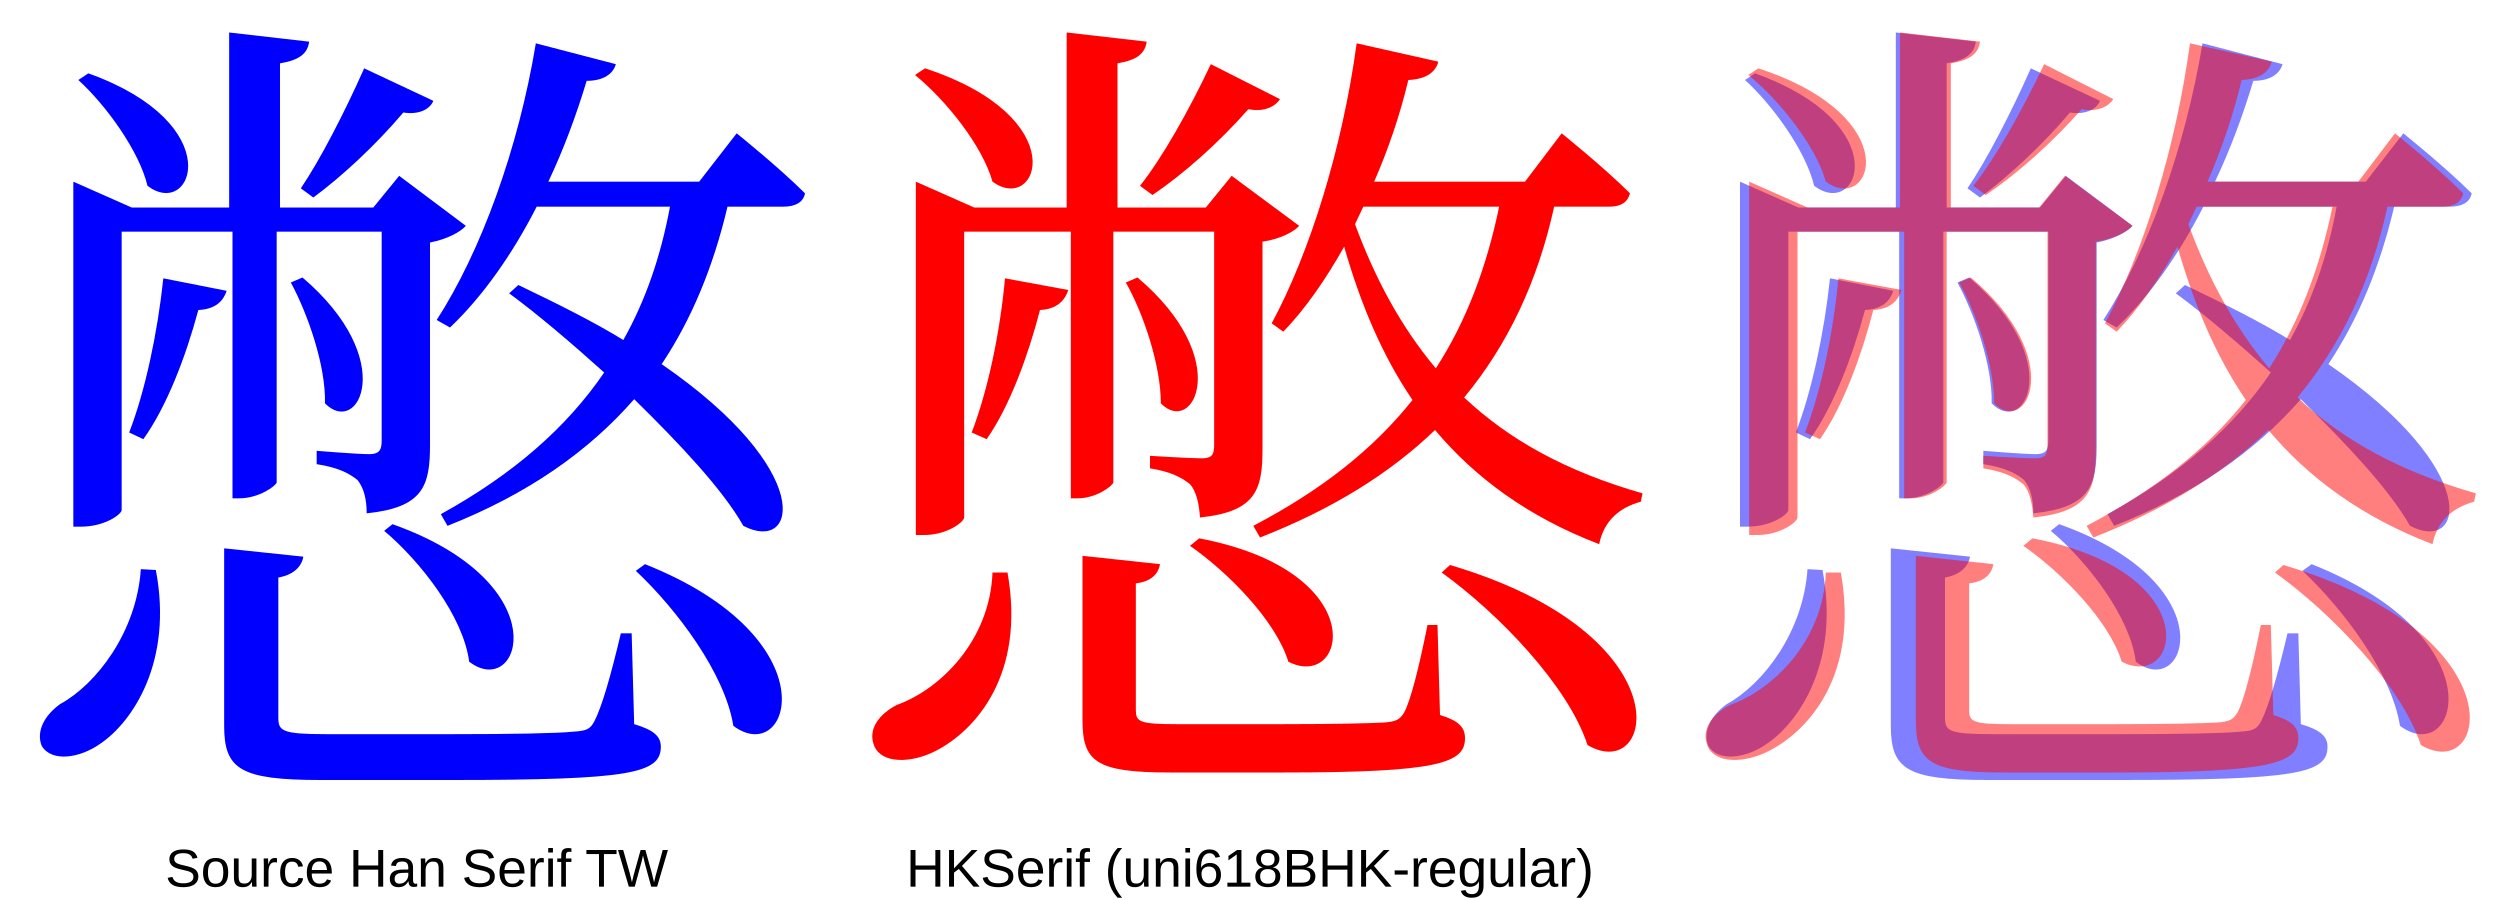
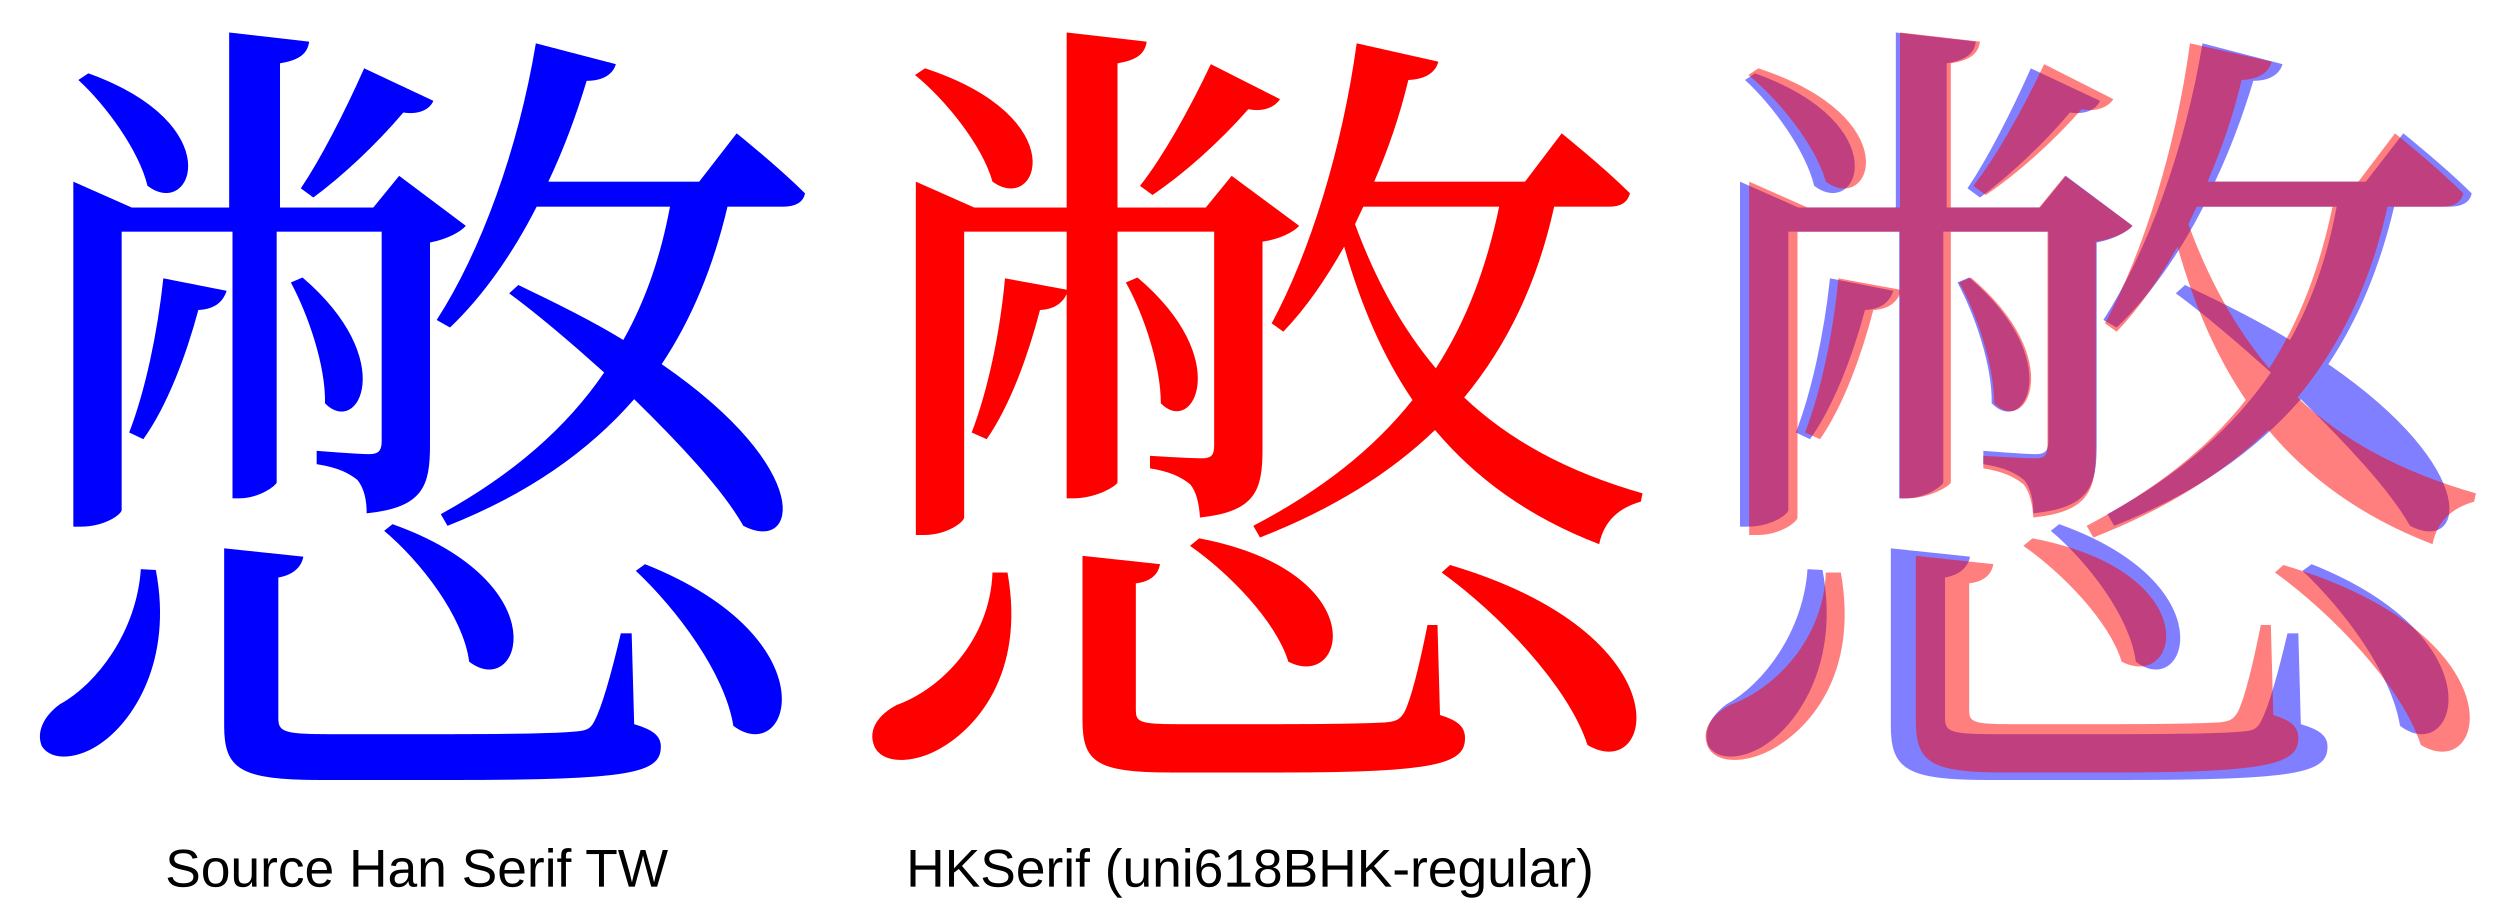
<svg xmlns="http://www.w3.org/2000/svg" width="3000" height="1080" style="background:#fff">
  <path d="M 361 226 L 376 237 C 410 212 451 174 484 135 C 503 138 516 131 520 121 L 437 82 C 413 136 384 192 361 226 Z M 106 88 L 94 96 C 127 126 167 181 177 223 C 231 264 276 149 106 88 Z M 146 612 L 146 278 L 279 278 L 279 598 L 287 598 C 311 598 331 583 332 579 L 332 278 L 458 278 L 458 529 C 458 540 455 545 443 545 C 429 545 380 541 380 541 L 380 557 C 406 561 419 568 429 576 C 437 586 440 600 440 616 C 508 609 516 583 516 534 L 516 291 C 537 287 553 278 559 271 L 479 211 L 448 249 L 336 249 L 336 76 C 360 72 369 64 371 50 L 275 39 L 275 249 L 158 249 L 88 218 L 88 632 L 97 632 C 126 632 146 617 146 612 Z M 471 629 L 461 637 C 505 674 556 740 563 794 C 624 841 673 701 471 629 Z M 363 333 L 349 339 C 369 376 391 438 390 484 C 430 525 479 432 363 333 Z M 187 684 L 169 683 C 164 758 116 821 72 845 C 54 858 43 877 50 895 C 62 915 96 910 121 892 C 159 866 208 794 187 684 Z M 272 349 L 196 334 C 189 400 174 470 155 519 L 172 527 C 200 488 223 428 238 372 C 259 371 268 361 272 349 Z M 761 869 L 758 760 L 745 760 C 733 811 722 849 713 866 C 708 875 704 877 688 878 C 669 880 615 881 545 881 L 391 881 C 338 881 334 877 334 861 L 334 693 C 352 690 362 680 364 668 L 269 658 L 269 871 C 269 923 288 936 385 936 L 542 936 C 757 936 793 928 793 896 C 793 884 785 876 761 869 Z M 774 677 L 763 685 C 812 731 870 808 880 871 C 948 922 1000 767 774 677 Z M 884 160 L 839 218 L 658 218 C 676 180 691 140 704 97 C 725 97 736 88 739 77 L 643 52 C 622 179 577 302 524 384 L 540 393 C 579 356 615 305 644 248 L 804 248 C 793 307 775 360 748 408 C 712 386 670 365 622 342 L 611 352 C 645 377 685 411 725 447 C 680 513 616 569 529 617 L 537 631 C 633 593 706 542 761 479 C 816 533 867 587 892 631 C 957 665 980 565 794 437 C 830 383 856 320 873 248 L 940 248 C 954 248 964 243 966 232 C 935 201 884 160 884 160 Z" fill="blue" />
-   <path transform="translate(1000)" d="M 368 223 L 383 234 C 420 209 463 171 498 131 C 518 135 531 127 536 119 L 453 77 C 427 132 395 189 368 223 Z M 280 249 L 169 249 L 99 218 L 99 642 L 109 642 C 137 642 157 626 157 621 L 157 278 L 285 278 L 285 598 L 293 598 C 316 598 335 583 336 579 L 336 278 L 457 278 L 457 534 C 457 546 454 550 442 550 C 428 550 380 547 380 547 L 380 562 C 405 566 418 573 428 581 C 436 590 439 606 440 621 C 507 614 515 588 515 539 L 515 290 C 536 287 553 278 559 271 L 478 211 L 447 249 L 341 249 L 341 76 C 365 72 374 64 376 50 L 280 39 L 280 249 Z M 365 333 L 351 339 C 372 376 393 438 393 484 C 432 524 481 431 365 333 Z M 110 82 L 98 90 C 135 120 179 175 191 218 C 246 258 290 141 110 82 Z M 282 348 L 206 334 C 200 400 185 470 166 519 L 184 527 C 212 487 234 426 248 372 C 269 371 278 360 282 348 Z M 626 269 L 636 248 L 799 248 C 784 320 760 385 723 442 C 681 392 650 334 626 269 Z M 865 248 L 931 248 C 945 248 953 243 956 232 C 925 201 874 160 874 160 L 830 218 L 649 218 C 666 179 680 138 690 96 C 712 95 723 86 726 74 L 628 52 C 611 177 572 303 526 388 L 540 398 C 567 370 591 335 613 296 C 633 366 659 427 695 480 C 648 539 586 588 504 631 L 512 645 C 599 611 668 568 722 516 C 770 573 833 620 919 653 C 925 624 944 609 969 602 L 971 592 C 880 566 811 528 757 477 C 809 414 845 339 865 248 Z M 209 687 L 191 687 C 188 768 129 827 76 846 C 55 857 41 875 49 895 C 58 917 94 916 123 901 C 170 877 231 810 209 687 Z M 439 646 L 428 655 C 474 687 531 745 546 794 C 616 830 649 686 439 646 Z M 728 858 L 725 750 L 713 750 C 703 800 693 840 685 855 C 680 863 676 866 661 867 C 645 868 599 869 541 869 L 412 869 C 367 869 363 866 363 852 L 363 700 C 381 698 390 689 392 677 L 299 667 L 299 864 C 299 914 315 927 404 927 L 540 927 C 725 927 758 916 758 886 C 758 873 751 865 728 858 Z M 740 678 L 730 687 C 798 736 882 823 905 894 C 986 942 1024 762 740 678 Z" fill="red" />
+   <path transform="translate(1000)" d="M 368 223 L 383 234 C 420 209 463 171 498 131 C 518 135 531 127 536 119 L 453 77 C 427 132 395 189 368 223 Z M 280 249 L 169 249 L 99 218 L 99 642 L 109 642 C 137 642 157 626 157 621 L 157 278 L 280 278 L 280 598 L 288 598 C 316 598 340 583 341 579 L 341 278 L 457 278 L 457 534 C 457 546 454 550 442 550 C 428 550 380 547 380 547 L 380 562 C 405 566 418 573 428 581 C 436 590 439 606 440 621 C 507 614 515 588 515 539 L 515 290 C 536 287 553 278 559 271 L 478 211 L 447 249 L 341 249 L 341 76 C 365 72 374 64 376 50 L 280 39 L 280 249 Z M 365 333 L 351 339 C 372 376 393 438 393 484 C 432 524 481 431 365 333 Z M 110 82 L 98 90 C 135 120 179 175 191 218 C 246 258 290 141 110 82 Z M 282 348 L 206 334 C 200 400 185 470 166 519 L 184 527 C 212 487 234 426 248 372 C 269 371 278 360 282 348 Z M 626 269 L 636 248 L 799 248 C 784 320 760 385 723 442 C 681 392 650 334 626 269 Z M 865 248 L 931 248 C 945 248 953 243 956 232 C 925 201 874 160 874 160 L 830 218 L 649 218 C 666 179 680 138 690 96 C 712 95 723 86 726 74 L 628 52 C 611 177 572 303 526 388 L 540 398 C 567 370 591 335 613 296 C 633 366 659 427 695 480 C 648 539 586 588 504 631 L 512 645 C 599 611 668 568 722 516 C 770 573 833 620 919 653 C 925 624 944 609 969 602 L 971 592 C 880 566 811 528 757 477 C 809 414 845 339 865 248 Z M 209 687 L 191 687 C 188 768 129 827 76 846 C 55 857 41 875 49 895 C 58 917 94 916 123 901 C 170 877 231 810 209 687 Z M 439 646 L 428 655 C 474 687 531 745 546 794 C 616 830 649 686 439 646 Z M 728 858 L 725 750 L 713 750 C 703 800 693 840 685 855 C 680 863 676 866 661 867 C 645 868 599 869 541 869 L 412 869 C 367 869 363 866 363 852 L 363 700 C 381 698 390 689 392 677 L 299 667 L 299 864 C 299 914 315 927 404 927 L 540 927 C 725 927 758 916 758 886 C 758 873 751 865 728 858 Z M 740 678 L 730 687 C 798 736 882 823 905 894 C 986 942 1024 762 740 678 Z" fill="red" />
  <path transform="translate(2000)" d="M 361 226 L 376 237 C 410 212 451 174 484 135 C 503 138 516 131 520 121 L 437 82 C 413 136 384 192 361 226 Z M 106 88 L 94 96 C 127 126 167 181 177 223 C 231 264 276 149 106 88 Z M 146 612 L 146 278 L 279 278 L 279 598 L 287 598 C 311 598 331 583 332 579 L 332 278 L 458 278 L 458 529 C 458 540 455 545 443 545 C 429 545 380 541 380 541 L 380 557 C 406 561 419 568 429 576 C 437 586 440 600 440 616 C 508 609 516 583 516 534 L 516 291 C 537 287 553 278 559 271 L 479 211 L 448 249 L 336 249 L 336 76 C 360 72 369 64 371 50 L 275 39 L 275 249 L 158 249 L 88 218 L 88 632 L 97 632 C 126 632 146 617 146 612 Z M 471 629 L 461 637 C 505 674 556 740 563 794 C 624 841 673 701 471 629 Z M 363 333 L 349 339 C 369 376 391 438 390 484 C 430 525 479 432 363 333 Z M 187 684 L 169 683 C 164 758 116 821 72 845 C 54 858 43 877 50 895 C 62 915 96 910 121 892 C 159 866 208 794 187 684 Z M 272 349 L 196 334 C 189 400 174 470 155 519 L 172 527 C 200 488 223 428 238 372 C 259 371 268 361 272 349 Z M 761 869 L 758 760 L 745 760 C 733 811 722 849 713 866 C 708 875 704 877 688 878 C 669 880 615 881 545 881 L 391 881 C 338 881 334 877 334 861 L 334 693 C 352 690 362 680 364 668 L 269 658 L 269 871 C 269 923 288 936 385 936 L 542 936 C 757 936 793 928 793 896 C 793 884 785 876 761 869 Z M 774 677 L 763 685 C 812 731 870 808 880 871 C 948 922 1000 767 774 677 Z M 884 160 L 839 218 L 658 218 C 676 180 691 140 704 97 C 725 97 736 88 739 77 L 643 52 C 622 179 577 302 524 384 L 540 393 C 579 356 615 305 644 248 L 804 248 C 793 307 775 360 748 408 C 712 386 670 365 622 342 L 611 352 C 645 377 685 411 725 447 C 680 513 616 569 529 617 L 537 631 C 633 593 706 542 761 479 C 816 533 867 587 892 631 C 957 665 980 565 794 437 C 830 383 856 320 873 248 L 940 248 C 954 248 964 243 966 232 C 935 201 884 160 884 160 Z" fill="blue" fill-opacity="0.5" />
-   <path transform="translate(2000)" d="M 368 223 L 383 234 C 420 209 463 171 498 131 C 518 135 531 127 536 119 L 453 77 C 427 132 395 189 368 223 Z M 280 249 L 169 249 L 99 218 L 99 642 L 109 642 C 137 642 157 626 157 621 L 157 278 L 285 278 L 285 598 L 293 598 C 316 598 335 583 336 579 L 336 278 L 457 278 L 457 534 C 457 546 454 550 442 550 C 428 550 380 547 380 547 L 380 562 C 405 566 418 573 428 581 C 436 590 439 606 440 621 C 507 614 515 588 515 539 L 515 290 C 536 287 553 278 559 271 L 478 211 L 447 249 L 341 249 L 341 76 C 365 72 374 64 376 50 L 280 39 L 280 249 Z M 365 333 L 351 339 C 372 376 393 438 393 484 C 432 524 481 431 365 333 Z M 110 82 L 98 90 C 135 120 179 175 191 218 C 246 258 290 141 110 82 Z M 282 348 L 206 334 C 200 400 185 470 166 519 L 184 527 C 212 487 234 426 248 372 C 269 371 278 360 282 348 Z M 626 269 L 636 248 L 799 248 C 784 320 760 385 723 442 C 681 392 650 334 626 269 Z M 865 248 L 931 248 C 945 248 953 243 956 232 C 925 201 874 160 874 160 L 830 218 L 649 218 C 666 179 680 138 690 96 C 712 95 723 86 726 74 L 628 52 C 611 177 572 303 526 388 L 540 398 C 567 370 591 335 613 296 C 633 366 659 427 695 480 C 648 539 586 588 504 631 L 512 645 C 599 611 668 568 722 516 C 770 573 833 620 919 653 C 925 624 944 609 969 602 L 971 592 C 880 566 811 528 757 477 C 809 414 845 339 865 248 Z M 209 687 L 191 687 C 188 768 129 827 76 846 C 55 857 41 875 49 895 C 58 917 94 916 123 901 C 170 877 231 810 209 687 Z M 439 646 L 428 655 C 474 687 531 745 546 794 C 616 830 649 686 439 646 Z M 728 858 L 725 750 L 713 750 C 703 800 693 840 685 855 C 680 863 676 866 661 867 C 645 868 599 869 541 869 L 412 869 C 367 869 363 866 363 852 L 363 700 C 381 698 390 689 392 677 L 299 667 L 299 864 C 299 914 315 927 404 927 L 540 927 C 725 927 758 916 758 886 C 758 873 751 865 728 858 Z M 740 678 L 730 687 C 798 736 882 823 905 894 C 986 942 1024 762 740 678 Z" fill="red" fill-opacity="0.5" />
+   <path transform="translate(2000)" d="M 368 223 L 383 234 C 420 209 463 171 498 131 C 518 135 531 127 536 119 L 453 77 C 427 132 395 189 368 223 Z M 280 249 L 169 249 L 99 218 L 99 642 L 109 642 C 137 642 157 626 157 621 L 157 278 L 280 278 L 280 598 L 288 598 C 316 598 340 583 341 579 L 341 278 L 457 278 L 457 534 C 457 546 454 550 442 550 C 428 550 380 547 380 547 L 380 562 C 405 566 418 573 428 581 C 436 590 439 606 440 621 C 507 614 515 588 515 539 L 515 290 C 536 287 553 278 559 271 L 478 211 L 447 249 L 341 249 L 341 76 C 365 72 374 64 376 50 L 280 39 L 280 249 Z M 365 333 L 351 339 C 372 376 393 438 393 484 C 432 524 481 431 365 333 Z M 110 82 L 98 90 C 135 120 179 175 191 218 C 246 258 290 141 110 82 Z M 282 348 L 206 334 C 200 400 185 470 166 519 L 184 527 C 212 487 234 426 248 372 C 269 371 278 360 282 348 Z M 626 269 L 636 248 L 799 248 C 784 320 760 385 723 442 C 681 392 650 334 626 269 Z M 865 248 L 931 248 C 945 248 953 243 956 232 C 925 201 874 160 874 160 L 830 218 L 649 218 C 666 179 680 138 690 96 C 712 95 723 86 726 74 L 628 52 C 611 177 572 303 526 388 L 540 398 C 567 370 591 335 613 296 C 633 366 659 427 695 480 C 648 539 586 588 504 631 L 512 645 C 599 611 668 568 722 516 C 770 573 833 620 919 653 C 925 624 944 609 969 602 L 971 592 C 880 566 811 528 757 477 C 809 414 845 339 865 248 Z M 209 687 L 191 687 C 188 768 129 827 76 846 C 55 857 41 875 49 895 C 58 917 94 916 123 901 C 170 877 231 810 209 687 Z M 439 646 L 428 655 C 474 687 531 745 546 794 C 616 830 649 686 439 646 Z M 728 858 L 725 750 L 713 750 C 703 800 693 840 685 855 C 680 863 676 866 661 867 C 645 868 599 869 541 869 L 412 869 C 367 869 363 866 363 852 L 363 700 C 381 698 390 689 392 677 L 299 667 L 299 864 C 299 914 315 927 404 927 L 540 927 C 725 927 758 916 758 886 C 758 873 751 865 728 858 Z M 740 678 L 730 687 C 798 736 882 823 905 894 C 986 942 1024 762 740 678 Z" fill="red" fill-opacity="0.5" />
  <text text-anchor="middle" x="500" y="1064" font-family="Arial" font-size="64">Source Han Serif TW</text>
  <text text-anchor="middle" x="1500" y="1064" font-family="Arial" font-size="64">HKSerif (uni618BHK-regular)</text>
</svg>
